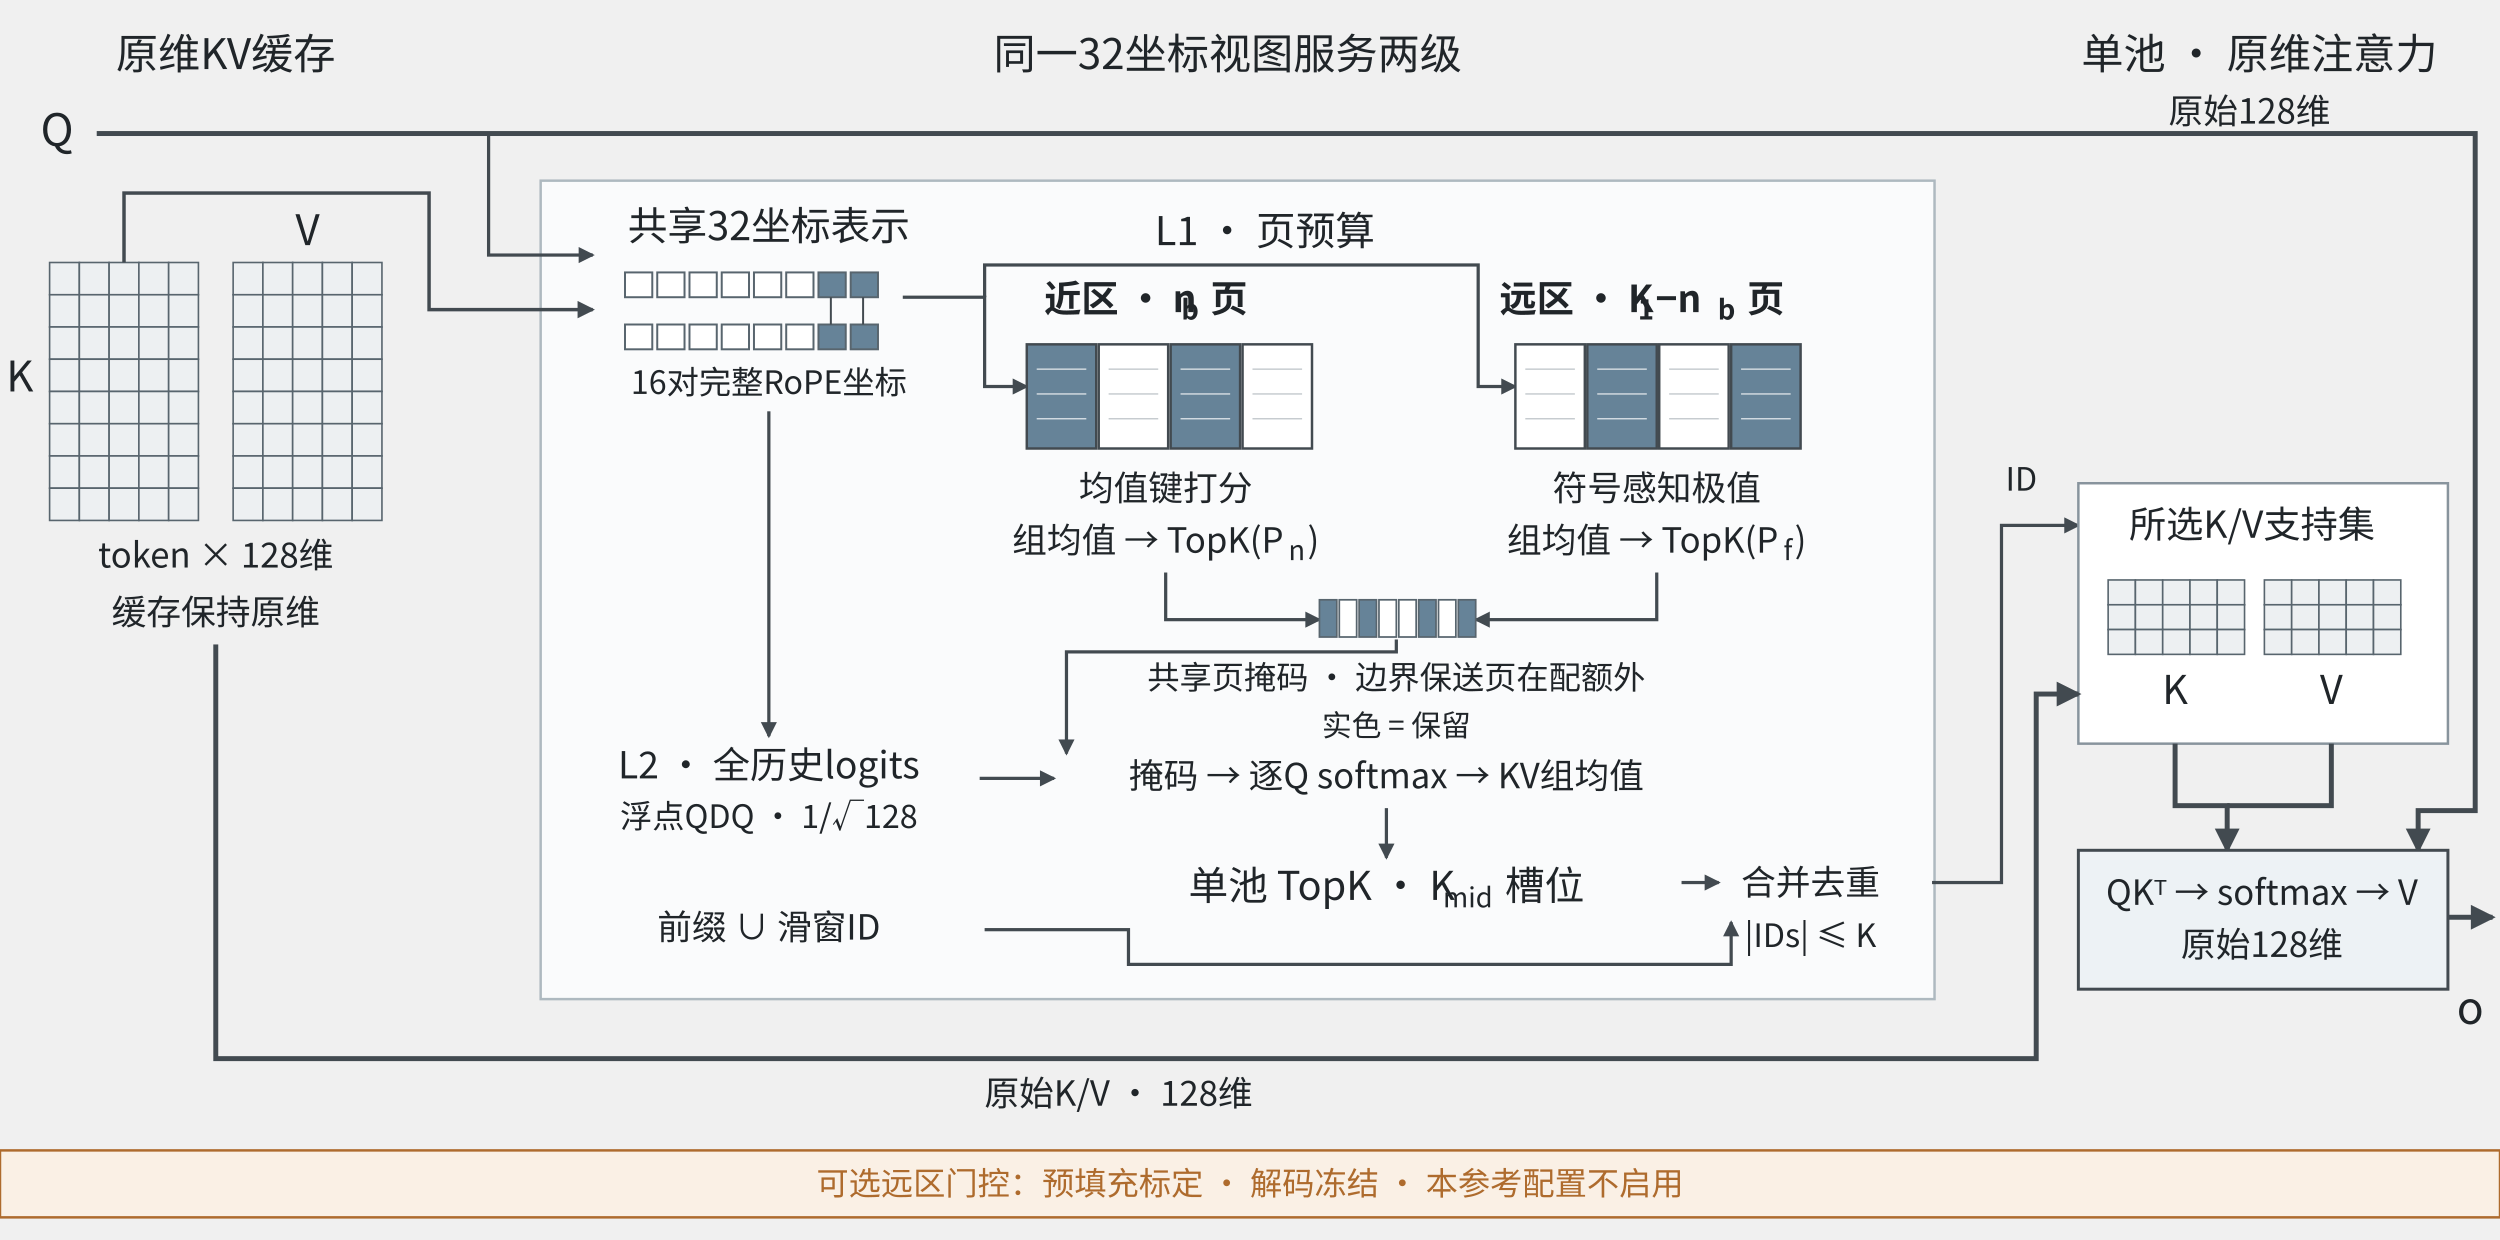
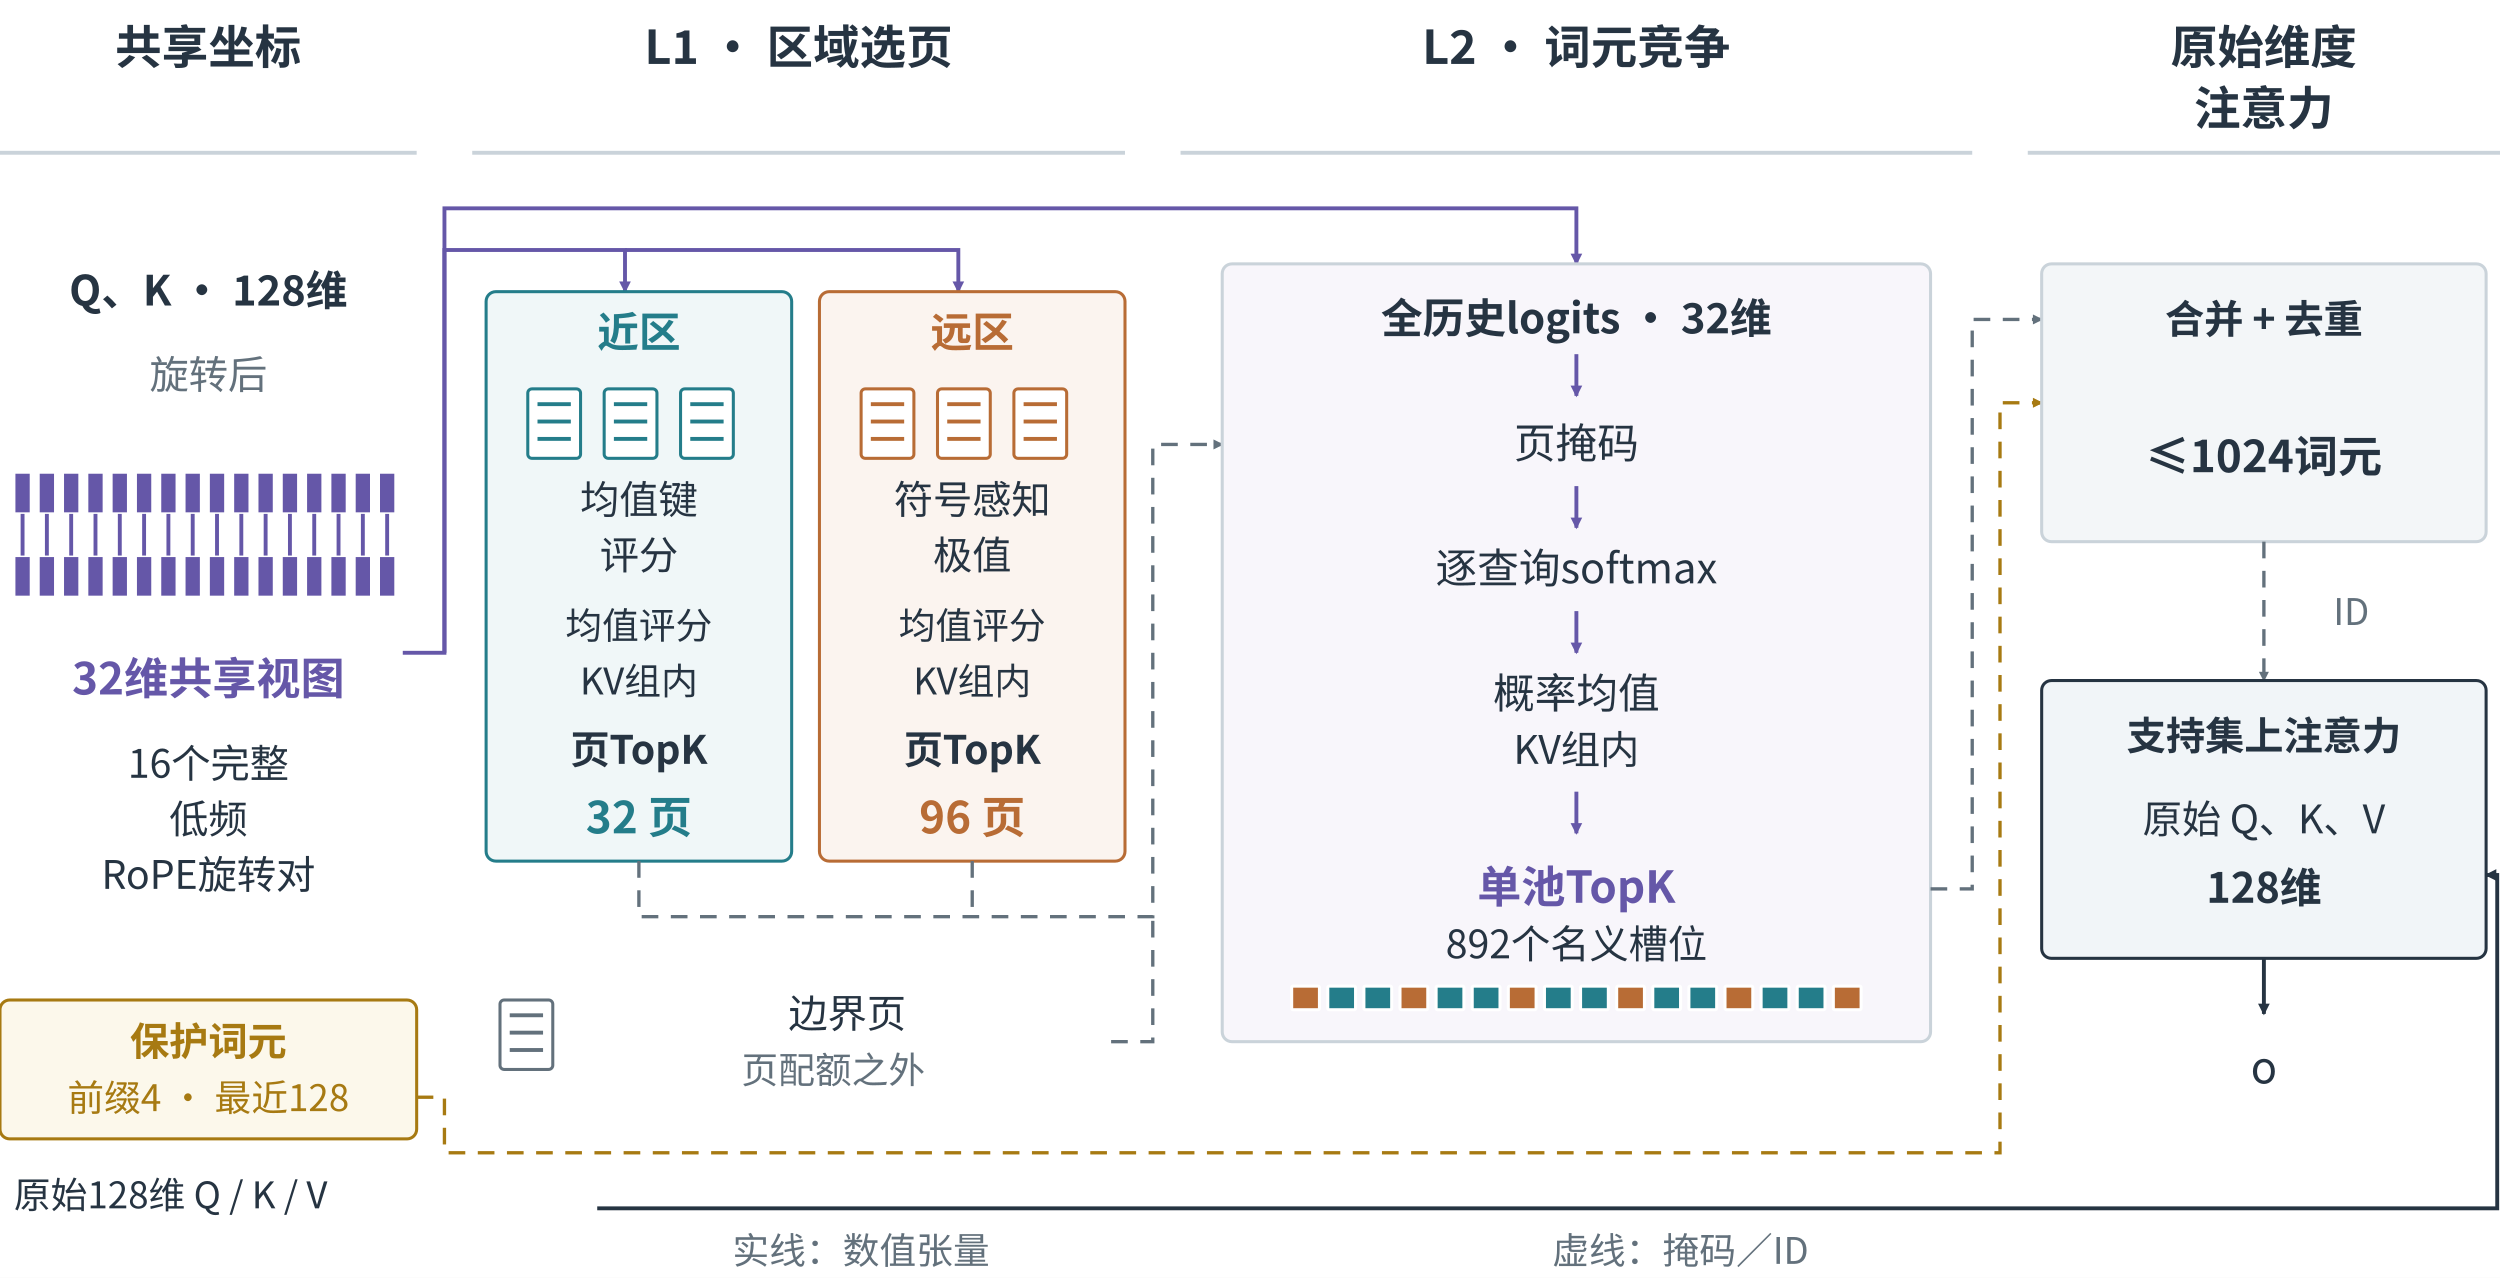
- <svg xmlns="http://www.w3.org/2000/svg" width="7in" height="3.47in" viewBox="0 0 1008 490">
+ <svg xmlns="http://www.w3.org/2000/svg" width="180mm" height="92mm" viewBox="0 0 180 92">
+   <rect width="180" height="92" fill="white" />
  <defs>
-     <marker id="a" viewBox="0 0 8 8" refX="7" refY="4" markerWidth="5" markerHeight="5" orient="auto">
-       <path d="M0,0 L8,4 L0,8z" fill="#424a50" />
+     <marker id="white" viewBox="0 0 8 8" refX="7" refY="4" markerWidth="3" markerHeight="3" orient="auto">
+       <path d="M0,0L8,4L0,8Z" fill="#FFFFFF" />
+     </marker>
+     <marker id="ink" viewBox="0 0 8 8" refX="7" refY="4" markerWidth="3" markerHeight="3" orient="auto">
+       <path d="M0,0L8,4L0,8Z" fill="#263442" />
+     </marker>
+     <marker id="muted" viewBox="0 0 8 8" refX="7" refY="4" markerWidth="3" markerHeight="3" orient="auto">
+       <path d="M0,0L8,4L0,8Z" fill="#63717C" />
+     </marker>
+     <marker id="border" viewBox="0 0 8 8" refX="7" refY="4" markerWidth="3" markerHeight="3" orient="auto">
+       <path d="M0,0L8,4L0,8Z" fill="#CAD3DA" />
+     </marker>
+     <marker id="view" viewBox="0 0 8 8" refX="7" refY="4" markerWidth="3" markerHeight="3" orient="auto">
+       <path d="M0,0L8,4L0,8Z" fill="#6557A8" />
+     </marker>
+     <marker id="near" viewBox="0 0 8 8" refX="7" refY="4" markerWidth="3" markerHeight="3" orient="auto">
+       <path d="M0,0L8,4L0,8Z" fill="#247D8A" />
+     </marker>
+     <marker id="far" viewBox="0 0 8 8" refX="7" refY="4" markerWidth="3" markerHeight="3" orient="auto">
+       <path d="M0,0L8,4L0,8Z" fill="#B86C35" />
+     </marker>
+     <marker id="protect" viewBox="0 0 8 8" refX="7" refY="4" markerWidth="3" markerHeight="3" orient="auto">
+       <path d="M0,0L8,4L0,8Z" fill="#A77A12" />
    </marker>
  </defs>
  <g font-family="Noto Sans CJK SC">
-     <text x="91" y="23" font-size="17" text-anchor="middle" fill="#202529" font-weight="normal">原维KV缓存</text>
-     <text x="495" y="23" font-size="17" text-anchor="middle" fill="#202529" font-weight="normal">同一32坐标视图服务两级</text>
-     <text x="911" y="23" font-size="17" text-anchor="middle" fill="#202529" font-weight="normal">单池 · 原维注意力</text>
-     <rect x="218" y="68" width="562" height="330" fill="#fafbfc" stroke="#aeb9c0" stroke-width="1" />
-     <text x="23" y="54" font-size="18" text-anchor="middle" fill="#202529" font-weight="normal">Q</text>
-     <polyline points="39,49 998,49 998,322 975,322 975,338" fill="none" stroke="#424a50" stroke-width="2" marker-end="url(#a)" />
-     <text x="907" y="45" font-size="14" text-anchor="middle" fill="#202529" font-weight="normal">原始128维</text>
-     <text x="8" y="153" font-size="17" text-anchor="middle" fill="#202529" font-weight="normal">K</text>
-     <text x="124" y="94" font-size="17" text-anchor="middle" fill="#202529" font-weight="normal">V</text>
-     <rect x="20" y="101" width="12" height="13" fill="#edf0f2" stroke="#58656e" stroke-width="0.65" />
-     <rect x="32" y="101" width="12" height="13" fill="#edf0f2" stroke="#58656e" stroke-width="0.65" />
-     <rect x="44" y="101" width="12" height="13" fill="#edf0f2" stroke="#58656e" stroke-width="0.65" />
-     <rect x="56" y="101" width="12" height="13" fill="#edf0f2" stroke="#58656e" stroke-width="0.65" />
-     <rect x="68" y="101" width="12" height="13" fill="#edf0f2" stroke="#58656e" stroke-width="0.65" />
-     <rect x="20" y="114" width="12" height="13" fill="#edf0f2" stroke="#58656e" stroke-width="0.65" />
-     <rect x="32" y="114" width="12" height="13" fill="#edf0f2" stroke="#58656e" stroke-width="0.65" />
-     <rect x="44" y="114" width="12" height="13" fill="#edf0f2" stroke="#58656e" stroke-width="0.65" />
-     <rect x="56" y="114" width="12" height="13" fill="#edf0f2" stroke="#58656e" stroke-width="0.65" />
-     <rect x="68" y="114" width="12" height="13" fill="#edf0f2" stroke="#58656e" stroke-width="0.65" />
-     <rect x="20" y="127" width="12" height="13" fill="#edf0f2" stroke="#58656e" stroke-width="0.65" />
-     <rect x="32" y="127" width="12" height="13" fill="#edf0f2" stroke="#58656e" stroke-width="0.65" />
-     <rect x="44" y="127" width="12" height="13" fill="#edf0f2" stroke="#58656e" stroke-width="0.65" />
-     <rect x="56" y="127" width="12" height="13" fill="#edf0f2" stroke="#58656e" stroke-width="0.65" />
-     <rect x="68" y="127" width="12" height="13" fill="#edf0f2" stroke="#58656e" stroke-width="0.65" />
-     <rect x="20" y="140" width="12" height="13" fill="#edf0f2" stroke="#58656e" stroke-width="0.65" />
-     <rect x="32" y="140" width="12" height="13" fill="#edf0f2" stroke="#58656e" stroke-width="0.65" />
-     <rect x="44" y="140" width="12" height="13" fill="#edf0f2" stroke="#58656e" stroke-width="0.65" />
-     <rect x="56" y="140" width="12" height="13" fill="#edf0f2" stroke="#58656e" stroke-width="0.65" />
-     <rect x="68" y="140" width="12" height="13" fill="#edf0f2" stroke="#58656e" stroke-width="0.65" />
-     <rect x="20" y="153" width="12" height="13" fill="#edf0f2" stroke="#58656e" stroke-width="0.65" />
-     <rect x="32" y="153" width="12" height="13" fill="#edf0f2" stroke="#58656e" stroke-width="0.65" />
-     <rect x="44" y="153" width="12" height="13" fill="#edf0f2" stroke="#58656e" stroke-width="0.65" />
-     <rect x="56" y="153" width="12" height="13" fill="#edf0f2" stroke="#58656e" stroke-width="0.65" />
-     <rect x="68" y="153" width="12" height="13" fill="#edf0f2" stroke="#58656e" stroke-width="0.65" />
-     <rect x="20" y="166" width="12" height="13" fill="#edf0f2" stroke="#58656e" stroke-width="0.65" />
-     <rect x="32" y="166" width="12" height="13" fill="#edf0f2" stroke="#58656e" stroke-width="0.65" />
-     <rect x="44" y="166" width="12" height="13" fill="#edf0f2" stroke="#58656e" stroke-width="0.65" />
-     <rect x="56" y="166" width="12" height="13" fill="#edf0f2" stroke="#58656e" stroke-width="0.65" />
-     <rect x="68" y="166" width="12" height="13" fill="#edf0f2" stroke="#58656e" stroke-width="0.65" />
-     <rect x="20" y="179" width="12" height="13" fill="#edf0f2" stroke="#58656e" stroke-width="0.65" />
-     <rect x="32" y="179" width="12" height="13" fill="#edf0f2" stroke="#58656e" stroke-width="0.65" />
-     <rect x="44" y="179" width="12" height="13" fill="#edf0f2" stroke="#58656e" stroke-width="0.65" />
-     <rect x="56" y="179" width="12" height="13" fill="#edf0f2" stroke="#58656e" stroke-width="0.65" />
-     <rect x="68" y="179" width="12" height="13" fill="#edf0f2" stroke="#58656e" stroke-width="0.65" />
-     <rect x="20" y="192" width="12" height="13" fill="#edf0f2" stroke="#58656e" stroke-width="0.65" />
-     <rect x="32" y="192" width="12" height="13" fill="#edf0f2" stroke="#58656e" stroke-width="0.65" />
-     <rect x="44" y="192" width="12" height="13" fill="#edf0f2" stroke="#58656e" stroke-width="0.65" />
-     <rect x="56" y="192" width="12" height="13" fill="#edf0f2" stroke="#58656e" stroke-width="0.65" />
-     <rect x="68" y="192" width="12" height="13" fill="#edf0f2" stroke="#58656e" stroke-width="0.65" />
-     <rect x="94" y="101" width="12" height="13" fill="#edf0f2" stroke="#58656e" stroke-width="0.65" />
-     <rect x="106" y="101" width="12" height="13" fill="#edf0f2" stroke="#58656e" stroke-width="0.65" />
-     <rect x="118" y="101" width="12" height="13" fill="#edf0f2" stroke="#58656e" stroke-width="0.65" />
-     <rect x="130" y="101" width="12" height="13" fill="#edf0f2" stroke="#58656e" stroke-width="0.65" />
-     <rect x="142" y="101" width="12" height="13" fill="#edf0f2" stroke="#58656e" stroke-width="0.65" />
-     <rect x="94" y="114" width="12" height="13" fill="#edf0f2" stroke="#58656e" stroke-width="0.65" />
-     <rect x="106" y="114" width="12" height="13" fill="#edf0f2" stroke="#58656e" stroke-width="0.65" />
-     <rect x="118" y="114" width="12" height="13" fill="#edf0f2" stroke="#58656e" stroke-width="0.65" />
-     <rect x="130" y="114" width="12" height="13" fill="#edf0f2" stroke="#58656e" stroke-width="0.65" />
-     <rect x="142" y="114" width="12" height="13" fill="#edf0f2" stroke="#58656e" stroke-width="0.65" />
-     <rect x="94" y="127" width="12" height="13" fill="#edf0f2" stroke="#58656e" stroke-width="0.65" />
-     <rect x="106" y="127" width="12" height="13" fill="#edf0f2" stroke="#58656e" stroke-width="0.65" />
-     <rect x="118" y="127" width="12" height="13" fill="#edf0f2" stroke="#58656e" stroke-width="0.65" />
-     <rect x="130" y="127" width="12" height="13" fill="#edf0f2" stroke="#58656e" stroke-width="0.65" />
-     <rect x="142" y="127" width="12" height="13" fill="#edf0f2" stroke="#58656e" stroke-width="0.65" />
-     <rect x="94" y="140" width="12" height="13" fill="#edf0f2" stroke="#58656e" stroke-width="0.65" />
-     <rect x="106" y="140" width="12" height="13" fill="#edf0f2" stroke="#58656e" stroke-width="0.65" />
-     <rect x="118" y="140" width="12" height="13" fill="#edf0f2" stroke="#58656e" stroke-width="0.65" />
-     <rect x="130" y="140" width="12" height="13" fill="#edf0f2" stroke="#58656e" stroke-width="0.65" />
-     <rect x="142" y="140" width="12" height="13" fill="#edf0f2" stroke="#58656e" stroke-width="0.65" />
-     <rect x="94" y="153" width="12" height="13" fill="#edf0f2" stroke="#58656e" stroke-width="0.65" />
-     <rect x="106" y="153" width="12" height="13" fill="#edf0f2" stroke="#58656e" stroke-width="0.65" />
-     <rect x="118" y="153" width="12" height="13" fill="#edf0f2" stroke="#58656e" stroke-width="0.65" />
-     <rect x="130" y="153" width="12" height="13" fill="#edf0f2" stroke="#58656e" stroke-width="0.65" />
-     <rect x="142" y="153" width="12" height="13" fill="#edf0f2" stroke="#58656e" stroke-width="0.65" />
-     <rect x="94" y="166" width="12" height="13" fill="#edf0f2" stroke="#58656e" stroke-width="0.65" />
-     <rect x="106" y="166" width="12" height="13" fill="#edf0f2" stroke="#58656e" stroke-width="0.65" />
-     <rect x="118" y="166" width="12" height="13" fill="#edf0f2" stroke="#58656e" stroke-width="0.65" />
-     <rect x="130" y="166" width="12" height="13" fill="#edf0f2" stroke="#58656e" stroke-width="0.65" />
-     <rect x="142" y="166" width="12" height="13" fill="#edf0f2" stroke="#58656e" stroke-width="0.65" />
-     <rect x="94" y="179" width="12" height="13" fill="#edf0f2" stroke="#58656e" stroke-width="0.65" />
-     <rect x="106" y="179" width="12" height="13" fill="#edf0f2" stroke="#58656e" stroke-width="0.65" />
-     <rect x="118" y="179" width="12" height="13" fill="#edf0f2" stroke="#58656e" stroke-width="0.65" />
-     <rect x="130" y="179" width="12" height="13" fill="#edf0f2" stroke="#58656e" stroke-width="0.65" />
-     <rect x="142" y="179" width="12" height="13" fill="#edf0f2" stroke="#58656e" stroke-width="0.65" />
-     <rect x="94" y="192" width="12" height="13" fill="#edf0f2" stroke="#58656e" stroke-width="0.65" />
-     <rect x="106" y="192" width="12" height="13" fill="#edf0f2" stroke="#58656e" stroke-width="0.65" />
-     <rect x="118" y="192" width="12" height="13" fill="#edf0f2" stroke="#58656e" stroke-width="0.65" />
-     <rect x="130" y="192" width="12" height="13" fill="#edf0f2" stroke="#58656e" stroke-width="0.65" />
-     <rect x="142" y="192" width="12" height="13" fill="#edf0f2" stroke="#58656e" stroke-width="0.65" />
-     <text x="87" y="224" font-size="14" text-anchor="middle" fill="#202529" font-weight="normal">token × 128维</text>
-     <text x="87" y="247" font-size="14" text-anchor="middle" fill="#202529" font-weight="normal">缓存保持原维</text>
-     <polyline points="50,101 50,73 173,73 173,120 239,120" fill="none" stroke="#424a50" stroke-width="1.4" marker-end="url(#a)" />
-     <polyline points="197,49 197,98 239,98" fill="none" stroke="#424a50" stroke-width="1.3" marker-end="url(#a)" />
-     <text x="310" y="92" font-size="16" text-anchor="middle" fill="#202529" font-weight="normal">共享32坐标表示</text>
-     <rect x="252" y="105" width="11" height="10" fill="white" stroke="#58656e" stroke-width="0.8" />
-     <rect x="265" y="105" width="11" height="10" fill="white" stroke="#58656e" stroke-width="0.8" />
-     <rect x="278" y="105" width="11" height="10" fill="white" stroke="#58656e" stroke-width="0.8" />
-     <rect x="291" y="105" width="11" height="10" fill="white" stroke="#58656e" stroke-width="0.8" />
-     <rect x="304" y="105" width="11" height="10" fill="white" stroke="#58656e" stroke-width="0.8" />
-     <rect x="317" y="105" width="11" height="10" fill="white" stroke="#58656e" stroke-width="0.8" />
-     <rect x="330" y="105" width="11" height="10" fill="#668398" stroke="#58656e" stroke-width="0.8" />
-     <rect x="343" y="105" width="11" height="10" fill="#668398" stroke="#58656e" stroke-width="0.8" />
-     <rect x="252" y="126" width="11" height="10" fill="white" stroke="#58656e" stroke-width="0.8" />
-     <rect x="265" y="126" width="11" height="10" fill="white" stroke="#58656e" stroke-width="0.8" />
-     <rect x="278" y="126" width="11" height="10" fill="white" stroke="#58656e" stroke-width="0.8" />
-     <rect x="291" y="126" width="11" height="10" fill="white" stroke="#58656e" stroke-width="0.8" />
-     <rect x="304" y="126" width="11" height="10" fill="white" stroke="#58656e" stroke-width="0.8" />
-     <rect x="317" y="126" width="11" height="10" fill="white" stroke="#58656e" stroke-width="0.8" />
-     <rect x="330" y="126" width="11" height="10" fill="#668398" stroke="#58656e" stroke-width="0.8" />
-     <rect x="343" y="126" width="11" height="10" fill="#668398" stroke="#58656e" stroke-width="0.8" />
-     <polyline points="335,115 335,126" fill="none" stroke="#424a50" stroke-width="0.8" />
-     <polyline points="348,115 348,126" fill="none" stroke="#424a50" stroke-width="0.8" />
-     <text x="310" y="154" font-size="13" text-anchor="middle" fill="#202529" font-weight="normal">16对完整RoPE坐标</text>
-     <text x="510" y="94" font-size="16" text-anchor="middle" fill="#202529" font-weight="normal">L1 · 页预算</text>
-     <text x="421.0" y="121" font-size="15" text-anchor="start" fill="#202529" font-weight="bold">近区 · n</text>
-     <text x="476.3" y="124" font-size="11" text-anchor="start" fill="#202529" font-weight="bold">b</text>
-     <text x="488.0" y="121" font-size="15" text-anchor="start" fill="#202529" font-weight="bold">页</text>
-     <text x="604.6" y="121" font-size="15" text-anchor="start" fill="#202529" font-weight="bold">远区 · K</text>
-     <text x="660.4" y="124" font-size="11" text-anchor="start" fill="#202529" font-weight="bold">1</text>
-     <text x="667.5" y="121" font-size="15" text-anchor="start" fill="#202529" font-weight="bold">−n</text>
-     <text x="692.6" y="124" font-size="11" text-anchor="start" fill="#202529" font-weight="bold">b</text>
-     <text x="704.4" y="121" font-size="15" text-anchor="start" fill="#202529" font-weight="bold">页</text>
-     <polyline points="364,115 397,115 397,151 414,151" fill="none" stroke="#424a50" stroke-width="1.3" marker-end="url(#a)" />
-     <polyline points="397,115 397,102 596,102 596,151 611,151" fill="none" stroke="#424a50" stroke-width="1.3" marker-end="url(#a)" />
-     <rect x="414" y="134" width="28" height="42" fill="#668398" stroke="#424a50" stroke-width="1" />
-     <polyline points="418,144 438,144" fill="none" stroke="#d9e0e5" stroke-width="0.55" />
-     <polyline points="418,154 438,154" fill="none" stroke="#d9e0e5" stroke-width="0.55" />
-     <polyline points="418,164 438,164" fill="none" stroke="#d9e0e5" stroke-width="0.55" />
-     <rect x="443" y="134" width="28" height="42" fill="white" stroke="#424a50" stroke-width="1" />
-     <polyline points="447,144 467,144" fill="none" stroke="#c2c8cc" stroke-width="0.55" />
-     <polyline points="447,154 467,154" fill="none" stroke="#c2c8cc" stroke-width="0.55" />
-     <polyline points="447,164 467,164" fill="none" stroke="#c2c8cc" stroke-width="0.55" />
-     <rect x="472" y="134" width="28" height="42" fill="#668398" stroke="#424a50" stroke-width="1" />
-     <polyline points="476,144 496,144" fill="none" stroke="#d9e0e5" stroke-width="0.55" />
-     <polyline points="476,154 496,154" fill="none" stroke="#d9e0e5" stroke-width="0.55" />
-     <polyline points="476,164 496,164" fill="none" stroke="#d9e0e5" stroke-width="0.55" />
-     <rect x="501" y="134" width="28" height="42" fill="white" stroke="#424a50" stroke-width="1" />
-     <polyline points="505,144 525,144" fill="none" stroke="#c2c8cc" stroke-width="0.55" />
-     <polyline points="505,154 525,154" fill="none" stroke="#c2c8cc" stroke-width="0.55" />
-     <polyline points="505,164 525,164" fill="none" stroke="#c2c8cc" stroke-width="0.55" />
-     <rect x="611" y="134" width="28" height="42" fill="white" stroke="#424a50" stroke-width="1" />
-     <polyline points="615,144 635,144" fill="none" stroke="#c2c8cc" stroke-width="0.55" />
-     <polyline points="615,154 635,154" fill="none" stroke="#c2c8cc" stroke-width="0.55" />
-     <polyline points="615,164 635,164" fill="none" stroke="#c2c8cc" stroke-width="0.55" />
-     <rect x="640" y="134" width="28" height="42" fill="#668398" stroke="#424a50" stroke-width="1" />
-     <polyline points="644,144 664,144" fill="none" stroke="#d9e0e5" stroke-width="0.55" />
-     <polyline points="644,154 664,154" fill="none" stroke="#d9e0e5" stroke-width="0.55" />
-     <polyline points="644,164 664,164" fill="none" stroke="#d9e0e5" stroke-width="0.55" />
-     <rect x="669" y="134" width="28" height="42" fill="white" stroke="#424a50" stroke-width="1" />
-     <polyline points="673,144 693,144" fill="none" stroke="#c2c8cc" stroke-width="0.55" />
-     <polyline points="673,154 693,154" fill="none" stroke="#c2c8cc" stroke-width="0.55" />
-     <polyline points="673,164 693,164" fill="none" stroke="#c2c8cc" stroke-width="0.55" />
-     <rect x="698" y="134" width="28" height="42" fill="#668398" stroke="#424a50" stroke-width="1" />
-     <polyline points="702,144 722,144" fill="none" stroke="#d9e0e5" stroke-width="0.55" />
-     <polyline points="702,154 722,154" fill="none" stroke="#d9e0e5" stroke-width="0.55" />
-     <polyline points="702,164 722,164" fill="none" stroke="#d9e0e5" stroke-width="0.55" />
-     <text x="470" y="197" font-size="14" text-anchor="middle" fill="#202529" font-weight="normal">均值键打分</text>
-     <text x="668" y="197" font-size="14" text-anchor="middle" fill="#202529" font-weight="normal">符号感知极值</text>
-     <text x="408.1" y="218" font-size="14" text-anchor="start" fill="#202529" font-weight="normal">组均值 → TopK(P</text>
-     <text x="519.5" y="221" font-size="11" text-anchor="start" fill="#202529" font-weight="normal">n</text>
-     <text x="527.2" y="218" font-size="14" text-anchor="start" fill="#202529" font-weight="normal">)</text>
-     <text x="607.6" y="218" font-size="14" text-anchor="start" fill="#202529" font-weight="normal">组均值 → TopK(P</text>
-     <text x="719.1" y="221" font-size="11" text-anchor="start" fill="#202529" font-weight="normal">f</text>
-     <text x="723.6" y="218" font-size="14" text-anchor="start" fill="#202529" font-weight="normal">)</text>
-     <polyline points="470,226 470,245 532,245" fill="none" stroke="#424a50" stroke-width="1.3" marker-end="url(#a)" />
-     <polyline points="668,226 668,245 595,245" fill="none" stroke="#424a50" stroke-width="1.3" marker-end="url(#a)" />
-     <rect x="532" y="237" width="7" height="15" fill="#668398" stroke="#58656e" stroke-width="0.7" />
-     <rect x="540" y="237" width="7" height="15" fill="white" stroke="#58656e" stroke-width="0.7" />
-     <rect x="548" y="237" width="7" height="15" fill="#668398" stroke="#58656e" stroke-width="0.7" />
-     <rect x="556" y="237" width="7" height="15" fill="white" stroke="#58656e" stroke-width="0.7" />
-     <rect x="564" y="237" width="7" height="15" fill="white" stroke="#58656e" stroke-width="0.7" />
-     <rect x="572" y="237" width="7" height="15" fill="#668398" stroke="#58656e" stroke-width="0.7" />
-     <rect x="580" y="237" width="7" height="15" fill="white" stroke="#58656e" stroke-width="0.7" />
-     <rect x="588" y="237" width="7" height="15" fill="#668398" stroke="#58656e" stroke-width="0.7" />
-     <text x="563" y="273" font-size="13" text-anchor="middle" fill="#202529" font-weight="normal">共享页掩码 · 边界保送页在配额外</text>
-     <text x="563" y="292" font-size="12" text-anchor="middle" fill="#202529" font-weight="normal">实色 = 保留</text>
-     <polyline points="310,161 310,292" fill="none" stroke="#424a50" stroke-width="1.3" marker-end="url(#a)" />
-     <text x="310" y="309" font-size="15" text-anchor="middle" fill="#202529" font-weight="normal">L2 · 全历史logits</text>
-     <text x="310" y="329" font-size="13" text-anchor="middle" fill="#202529" font-weight="normal">浮点QDQ · 1/√128</text>
-     <polyline points="395,309 425,309" fill="none" stroke="#424a50" stroke-width="1.3" marker-end="url(#a)" />
-     <text x="559" y="313" font-size="14" text-anchor="middle" fill="#202529" font-weight="normal">掩码 → 逐Q softmax → KV组均值</text>
-     <polyline points="563,253 563,258 430,258 430,299" fill="none" stroke="#424a50" stroke-width="1.3" marker-end="url(#a)" />
-     <polyline points="559,321 559,341" fill="none" stroke="#424a50" stroke-width="1.3" marker-end="url(#a)" />
-     <text x="479.2" y="358" font-size="16" text-anchor="start" fill="#202529" font-weight="normal">单池 TopK · K</text>
-     <text x="581.8" y="361" font-size="11" text-anchor="start" fill="#202529" font-weight="normal">mid</text>
-     <text x="606.8" y="358" font-size="16" text-anchor="start" fill="#202529" font-weight="normal">槽位</text>
-     <text x="310" y="374" font-size="14" text-anchor="middle" fill="#202529" font-weight="normal">前缀 ∪ 滑窗ID</text>
-     <polyline points="397,370 455,370 455,384 698,384 698,367" fill="none" stroke="#424a50" stroke-width="1.3" marker-end="url(#a)" />
-     <polyline points="678,351 693,351" fill="none" stroke="#424a50" stroke-width="1.3" marker-end="url(#a)" />
-     <text x="730" y="356" font-size="14" text-anchor="middle" fill="#202529" font-weight="normal">合并去重</text>
-     <text x="730" y="377" font-size="13" text-anchor="middle" fill="#202529" font-weight="normal">|IDs| ≤ K</text>
-     <polyline points="779,351 807,351 807,207 838,207" fill="none" stroke="#424a50" stroke-width="1.3" marker-end="url(#a)" />
-     <text x="815" y="193" font-size="13" text-anchor="middle" fill="#202529" font-weight="normal">ID</text>
-     <rect x="838" y="190" width="149" height="105" fill="white" stroke="#88949d" stroke-width="1" />
-     <text x="908" y="212" font-size="15" text-anchor="middle" fill="#202529" font-weight="normal">所选K/V支持集</text>
-     <rect x="850" y="229" width="11" height="10" fill="#edf0f2" stroke="#58656e" stroke-width="0.65" />
-     <rect x="861" y="229" width="11" height="10" fill="#edf0f2" stroke="#58656e" stroke-width="0.65" />
-     <rect x="872" y="229" width="11" height="10" fill="#edf0f2" stroke="#58656e" stroke-width="0.65" />
-     <rect x="883" y="229" width="11" height="10" fill="#edf0f2" stroke="#58656e" stroke-width="0.65" />
-     <rect x="894" y="229" width="11" height="10" fill="#edf0f2" stroke="#58656e" stroke-width="0.65" />
-     <rect x="850" y="239" width="11" height="10" fill="#edf0f2" stroke="#58656e" stroke-width="0.65" />
-     <rect x="861" y="239" width="11" height="10" fill="#edf0f2" stroke="#58656e" stroke-width="0.65" />
-     <rect x="872" y="239" width="11" height="10" fill="#edf0f2" stroke="#58656e" stroke-width="0.65" />
-     <rect x="883" y="239" width="11" height="10" fill="#edf0f2" stroke="#58656e" stroke-width="0.65" />
-     <rect x="894" y="239" width="11" height="10" fill="#edf0f2" stroke="#58656e" stroke-width="0.65" />
-     <rect x="850" y="249" width="11" height="10" fill="#edf0f2" stroke="#58656e" stroke-width="0.65" />
-     <rect x="861" y="249" width="11" height="10" fill="#edf0f2" stroke="#58656e" stroke-width="0.65" />
-     <rect x="872" y="249" width="11" height="10" fill="#edf0f2" stroke="#58656e" stroke-width="0.65" />
-     <rect x="883" y="249" width="11" height="10" fill="#edf0f2" stroke="#58656e" stroke-width="0.65" />
-     <rect x="894" y="249" width="11" height="10" fill="#edf0f2" stroke="#58656e" stroke-width="0.65" />
-     <rect x="913" y="229" width="11" height="10" fill="#edf0f2" stroke="#58656e" stroke-width="0.65" />
-     <rect x="924" y="229" width="11" height="10" fill="#edf0f2" stroke="#58656e" stroke-width="0.65" />
-     <rect x="935" y="229" width="11" height="10" fill="#edf0f2" stroke="#58656e" stroke-width="0.65" />
-     <rect x="946" y="229" width="11" height="10" fill="#edf0f2" stroke="#58656e" stroke-width="0.65" />
-     <rect x="957" y="229" width="11" height="10" fill="#edf0f2" stroke="#58656e" stroke-width="0.65" />
-     <rect x="913" y="239" width="11" height="10" fill="#edf0f2" stroke="#58656e" stroke-width="0.65" />
-     <rect x="924" y="239" width="11" height="10" fill="#edf0f2" stroke="#58656e" stroke-width="0.65" />
-     <rect x="935" y="239" width="11" height="10" fill="#edf0f2" stroke="#58656e" stroke-width="0.65" />
-     <rect x="946" y="239" width="11" height="10" fill="#edf0f2" stroke="#58656e" stroke-width="0.65" />
-     <rect x="957" y="239" width="11" height="10" fill="#edf0f2" stroke="#58656e" stroke-width="0.65" />
-     <rect x="913" y="249" width="11" height="10" fill="#edf0f2" stroke="#58656e" stroke-width="0.65" />
-     <rect x="924" y="249" width="11" height="10" fill="#edf0f2" stroke="#58656e" stroke-width="0.65" />
-     <rect x="935" y="249" width="11" height="10" fill="#edf0f2" stroke="#58656e" stroke-width="0.65" />
-     <rect x="946" y="249" width="11" height="10" fill="#edf0f2" stroke="#58656e" stroke-width="0.65" />
-     <rect x="957" y="249" width="11" height="10" fill="#edf0f2" stroke="#58656e" stroke-width="0.65" />
-     <text x="877" y="279" font-size="16" text-anchor="middle" fill="#202529" font-weight="normal">K</text>
-     <text x="940" y="279" font-size="16" text-anchor="middle" fill="#202529" font-weight="normal">V</text>
-     <polyline points="87,255 87,422 821,422 821,275 838,275" fill="none" stroke="#424a50" stroke-width="2" marker-end="url(#a)" />
-     <text x="451" y="441" font-size="14" text-anchor="middle" fill="#202529" font-weight="normal">原始K/V · 128维</text>
-     <polyline points="877,295 877,320 898,320 898,338" fill="none" stroke="#424a50" stroke-width="2" marker-end="url(#a)" />
-     <polyline points="940,295 940,320 898,320" fill="none" stroke="#424a50" stroke-width="2" />
-     <rect x="838" y="338" width="149" height="56" fill="#edf2f5" stroke="#424a50" stroke-width="1.2" />
-     <text x="912" y="360" font-size="14" text-anchor="middle" fill="#202529" font-weight="normal">QKᵀ → softmax → V</text>
-     <text x="912" y="381" font-size="14" text-anchor="middle" fill="#202529" font-weight="normal">原始128维</text>
-     <polyline points="987,365 1005,365" fill="none" stroke="#424a50" stroke-width="2" marker-end="url(#a)" />
-     <text x="996" y="408" font-size="18" text-anchor="middle" fill="#202529" font-weight="normal">o</text>
-     <rect x="0" y="459" width="1008" height="27" fill="#faf0e5" stroke="#ae6b2d" stroke-width="1" />
-     <text x="504" y="477" font-size="13" text-anchor="middle" fill="#ae6b2d" font-weight="normal">可选远区门控：预填充标定 · 解码冻结 · 本参考配置不启用</text>
+     <text x="15.0" y="4.6" font-size="3.351" text-anchor="middle" fill="#263442" font-weight="700">共享坐标</text>
+     <polyline points="0,11 30,11" fill="none" stroke="#CAD3DA" stroke-width="0.28" />
+     <text x="57.5" y="4.6" font-size="3.351" text-anchor="middle" fill="#263442" font-weight="700">L1 · 区域选页</text>
+     <polyline points="34,11 81,11" fill="none" stroke="#CAD3DA" stroke-width="0.28" />
+     <text x="113.5" y="4.6" font-size="3.351" text-anchor="middle" fill="#263442" font-weight="700">L2 · 词元竞争</text>
+     <polyline points="85,11 142,11" fill="none" stroke="#CAD3DA" stroke-width="0.28" />
+     <text x="163.0" y="4.6" font-size="3.351" text-anchor="middle" fill="#263442" font-weight="700">原始维度</text>
+     <text x="163.0" y="9" font-size="3.351" text-anchor="middle" fill="#263442" font-weight="700">注意力</text>
+     <polyline points="146,11 180,11" fill="none" stroke="#CAD3DA" stroke-width="0.28" />
+     <text x="15" y="22" font-size="2.999" text-anchor="middle" fill="#263442" font-weight="700">Q、K · 128维</text>
+     <text x="15" y="28" font-size="2.822" text-anchor="middle" fill="#63717C" font-weight="400">旋转后</text>
+     <rect x="1.0" y="34" width="1.25" height="3" rx="0.1" fill="#6557A8" stroke="#FFFFFF" stroke-width=".22" />
+     <rect x="2.75" y="34" width="1.25" height="3" rx="0.1" fill="#6557A8" stroke="#FFFFFF" stroke-width=".22" />
+     <rect x="4.5" y="34" width="1.25" height="3" rx="0.1" fill="#6557A8" stroke="#FFFFFF" stroke-width=".22" />
+     <rect x="6.25" y="34" width="1.25" height="3" rx="0.1" fill="#6557A8" stroke="#FFFFFF" stroke-width=".22" />
+     <rect x="8.0" y="34" width="1.25" height="3" rx="0.1" fill="#6557A8" stroke="#FFFFFF" stroke-width=".22" />
+     <rect x="9.75" y="34" width="1.25" height="3" rx="0.1" fill="#6557A8" stroke="#FFFFFF" stroke-width=".22" />
+     <rect x="11.5" y="34" width="1.25" height="3" rx="0.1" fill="#6557A8" stroke="#FFFFFF" stroke-width=".22" />
+     <rect x="13.25" y="34" width="1.25" height="3" rx="0.1" fill="#6557A8" stroke="#FFFFFF" stroke-width=".22" />
+     <rect x="15.0" y="34" width="1.25" height="3" rx="0.1" fill="#6557A8" stroke="#FFFFFF" stroke-width=".22" />
+     <rect x="16.75" y="34" width="1.25" height="3" rx="0.1" fill="#6557A8" stroke="#FFFFFF" stroke-width=".22" />
+     <rect x="18.5" y="34" width="1.25" height="3" rx="0.1" fill="#6557A8" stroke="#FFFFFF" stroke-width=".22" />
+     <rect x="20.25" y="34" width="1.25" height="3" rx="0.1" fill="#6557A8" stroke="#FFFFFF" stroke-width=".22" />
+     <rect x="22.0" y="34" width="1.25" height="3" rx="0.1" fill="#6557A8" stroke="#FFFFFF" stroke-width=".22" />
+     <rect x="23.75" y="34" width="1.25" height="3" rx="0.1" fill="#6557A8" stroke="#FFFFFF" stroke-width=".22" />
+     <rect x="25.5" y="34" width="1.25" height="3" rx="0.1" fill="#6557A8" stroke="#FFFFFF" stroke-width=".22" />
+     <rect x="27.25" y="34" width="1.25" height="3" rx="0.1" fill="#6557A8" stroke="#FFFFFF" stroke-width=".22" />
+     <rect x="1.0" y="40" width="1.25" height="3" rx="0.1" fill="#6557A8" stroke="#FFFFFF" stroke-width=".22" />
+     <rect x="2.75" y="40" width="1.25" height="3" rx="0.1" fill="#6557A8" stroke="#FFFFFF" stroke-width=".22" />
+     <rect x="4.5" y="40" width="1.25" height="3" rx="0.1" fill="#6557A8" stroke="#FFFFFF" stroke-width=".22" />
+     <rect x="6.25" y="40" width="1.25" height="3" rx="0.1" fill="#6557A8" stroke="#FFFFFF" stroke-width=".22" />
+     <rect x="8.0" y="40" width="1.25" height="3" rx="0.1" fill="#6557A8" stroke="#FFFFFF" stroke-width=".22" />
+     <rect x="9.75" y="40" width="1.25" height="3" rx="0.1" fill="#6557A8" stroke="#FFFFFF" stroke-width=".22" />
+     <rect x="11.5" y="40" width="1.25" height="3" rx="0.1" fill="#6557A8" stroke="#FFFFFF" stroke-width=".22" />
+     <rect x="13.25" y="40" width="1.25" height="3" rx="0.1" fill="#6557A8" stroke="#FFFFFF" stroke-width=".22" />
+     <rect x="15.0" y="40" width="1.25" height="3" rx="0.1" fill="#6557A8" stroke="#FFFFFF" stroke-width=".22" />
+     <rect x="16.75" y="40" width="1.25" height="3" rx="0.1" fill="#6557A8" stroke="#FFFFFF" stroke-width=".22" />
+     <rect x="18.5" y="40" width="1.25" height="3" rx="0.1" fill="#6557A8" stroke="#FFFFFF" stroke-width=".22" />
+     <rect x="20.25" y="40" width="1.25" height="3" rx="0.1" fill="#6557A8" stroke="#FFFFFF" stroke-width=".22" />
+     <rect x="22.0" y="40" width="1.25" height="3" rx="0.1" fill="#6557A8" stroke="#FFFFFF" stroke-width=".22" />
+     <rect x="23.75" y="40" width="1.25" height="3" rx="0.1" fill="#6557A8" stroke="#FFFFFF" stroke-width=".22" />
+     <rect x="25.5" y="40" width="1.25" height="3" rx="0.1" fill="#6557A8" stroke="#FFFFFF" stroke-width=".22" />
+     <rect x="27.25" y="40" width="1.25" height="3" rx="0.1" fill="#6557A8" stroke="#FFFFFF" stroke-width=".22" />
+     <polyline points="1.625,37 1.625,40" fill="none" stroke="#6557A8" stroke-width="0.28" />
+     <polyline points="3.375,37 3.375,40" fill="none" stroke="#6557A8" stroke-width="0.28" />
+     <polyline points="5.125,37 5.125,40" fill="none" stroke="#6557A8" stroke-width="0.28" />
+     <polyline points="6.875,37 6.875,40" fill="none" stroke="#6557A8" stroke-width="0.28" />
+     <polyline points="8.625,37 8.625,40" fill="none" stroke="#6557A8" stroke-width="0.28" />
+     <polyline points="10.375,37 10.375,40" fill="none" stroke="#6557A8" stroke-width="0.28" />
+     <polyline points="12.125,37 12.125,40" fill="none" stroke="#6557A8" stroke-width="0.28" />
+     <polyline points="13.875,37 13.875,40" fill="none" stroke="#6557A8" stroke-width="0.28" />
+     <polyline points="15.625,37 15.625,40" fill="none" stroke="#6557A8" stroke-width="0.28" />
+     <polyline points="17.375,37 17.375,40" fill="none" stroke="#6557A8" stroke-width="0.28" />
+     <polyline points="19.125,37 19.125,40" fill="none" stroke="#6557A8" stroke-width="0.28" />
+     <polyline points="20.875,37 20.875,40" fill="none" stroke="#6557A8" stroke-width="0.28" />
+     <polyline points="22.625,37 22.625,40" fill="none" stroke="#6557A8" stroke-width="0.28" />
+     <polyline points="24.375,37 24.375,40" fill="none" stroke="#6557A8" stroke-width="0.28" />
+     <polyline points="26.125,37 26.125,40" fill="none" stroke="#6557A8" stroke-width="0.28" />
+     <polyline points="27.875,37 27.875,40" fill="none" stroke="#6557A8" stroke-width="0.28" />
+     <text x="15" y="50" font-size="3.175" text-anchor="middle" fill="#6557A8" font-weight="700">32维共享视图</text>
+     <text x="15" y="56" font-size="2.822" text-anchor="middle" fill="#263442" font-weight="400">16个完整</text>
+     <text x="15" y="60" font-size="2.822" text-anchor="middle" fill="#263442" font-weight="400">低频</text>
+     <text x="15" y="64" font-size="2.822" text-anchor="middle" fill="#263442" font-weight="400">RoPE旋转对</text>
+     <polyline points="29,47 32,47 32,15 113.5,15 113.5,19" fill="none" stroke="#6557A8" stroke-width="0.28" marker-end="url(#view)" />
+     <polyline points="32,47 32,18 45,18 45,21" fill="none" stroke="#6557A8" stroke-width="0.28" marker-end="url(#view)" />
+     <polyline points="45,18 69,18 69,21" fill="none" stroke="#6557A8" stroke-width="0.28" marker-end="url(#view)" />
+     <rect x="35" y="21" width="22" height="41" rx="0.7" fill="#F0F7F8" stroke="#247D8A" stroke-width=".22" />
+     <text x="46" y="25" font-size="2.999" text-anchor="middle" fill="#247D8A" font-weight="700">近区</text>
+     <rect x="38.0" y="28" width="3.8" height="5" rx="0.3" fill="white" stroke="#247D8A" stroke-width=".22" />
+     <polyline points="38.7,29.1 41.1,29.1" fill="none" stroke="#247D8A" stroke-width="0.28" />
+     <polyline points="38.7,30.35 41.1,30.35" fill="none" stroke="#247D8A" stroke-width="0.28" />
+     <polyline points="38.7,31.6 41.1,31.6" fill="none" stroke="#247D8A" stroke-width="0.28" />
+     <rect x="43.5" y="28" width="3.8" height="5" rx="0.3" fill="white" stroke="#247D8A" stroke-width=".22" />
+     <polyline points="44.2,29.1 46.6,29.1" fill="none" stroke="#247D8A" stroke-width="0.28" />
+     <polyline points="44.2,30.35 46.6,30.35" fill="none" stroke="#247D8A" stroke-width="0.28" />
+     <polyline points="44.2,31.6 46.6,31.6" fill="none" stroke="#247D8A" stroke-width="0.28" />
+     <rect x="49.0" y="28" width="3.8" height="5" rx="0.3" fill="white" stroke="#247D8A" stroke-width=".22" />
+     <polyline points="49.7,29.1 52.1,29.1" fill="none" stroke="#247D8A" stroke-width="0.28" />
+     <polyline points="49.7,30.35 52.1,30.35" fill="none" stroke="#247D8A" stroke-width="0.28" />
+     <polyline points="49.7,31.6 52.1,31.6" fill="none" stroke="#247D8A" stroke-width="0.28" />
+     <text x="46" y="37" font-size="2.822" text-anchor="middle" fill="#263442" font-weight="400">均值键</text>
+     <text x="46" y="41" font-size="2.822" text-anchor="middle" fill="#263442" font-weight="400">评分</text>
+     <text x="46" y="46" font-size="2.646" text-anchor="middle" fill="#263442" font-weight="400">均值评分</text>
+     <text x="46" y="50" font-size="2.646" text-anchor="middle" fill="#263442" font-weight="400">KV组内</text>
+     <text x="46" y="55" font-size="2.822" text-anchor="middle" fill="#263442" font-weight="700">页TopK</text>
+     <text x="46" y="60" font-size="3.175" text-anchor="middle" fill="#247D8A" font-weight="700">32 页</text>
+     <rect x="59" y="21" width="22" height="41" rx="0.7" fill="#FBF4EF" stroke="#B86C35" stroke-width=".22" />
+     <text x="70" y="25" font-size="2.999" text-anchor="middle" fill="#B86C35" font-weight="700">远区</text>
+     <rect x="62.0" y="28" width="3.8" height="5" rx="0.3" fill="white" stroke="#B86C35" stroke-width=".22" />
+     <polyline points="62.7,29.1 65.1,29.1" fill="none" stroke="#B86C35" stroke-width="0.28" />
+     <polyline points="62.7,30.35 65.1,30.35" fill="none" stroke="#B86C35" stroke-width="0.28" />
+     <polyline points="62.7,31.6 65.1,31.6" fill="none" stroke="#B86C35" stroke-width="0.28" />
+     <rect x="67.5" y="28" width="3.8" height="5" rx="0.3" fill="white" stroke="#B86C35" stroke-width=".22" />
+     <polyline points="68.2,29.1 70.6,29.1" fill="none" stroke="#B86C35" stroke-width="0.28" />
+     <polyline points="68.2,30.35 70.6,30.35" fill="none" stroke="#B86C35" stroke-width="0.28" />
+     <polyline points="68.2,31.6 70.6,31.6" fill="none" stroke="#B86C35" stroke-width="0.28" />
+     <rect x="73.0" y="28" width="3.8" height="5" rx="0.3" fill="white" stroke="#B86C35" stroke-width=".22" />
+     <polyline points="73.7,29.1 76.1,29.1" fill="none" stroke="#B86C35" stroke-width="0.28" />
+     <polyline points="73.7,30.35 76.1,30.35" fill="none" stroke="#B86C35" stroke-width="0.28" />
+     <polyline points="73.7,31.6 76.1,31.6" fill="none" stroke="#B86C35" stroke-width="0.28" />
+     <text x="70" y="37" font-size="2.822" text-anchor="middle" fill="#263442" font-weight="400">符号感知</text>
+     <text x="70" y="41" font-size="2.822" text-anchor="middle" fill="#263442" font-weight="400">极值</text>
+     <text x="70" y="46" font-size="2.646" text-anchor="middle" fill="#263442" font-weight="400">均值评分</text>
+     <text x="70" y="50" font-size="2.646" text-anchor="middle" fill="#263442" font-weight="400">KV组内</text>
+     <text x="70" y="55" font-size="2.822" text-anchor="middle" fill="#263442" font-weight="700">页TopK</text>
+     <text x="70" y="60" font-size="3.175" text-anchor="middle" fill="#B86C35" font-weight="700">96 页</text>
+     <polyline points="46,62 46,66 83,66 83,32 88,32" fill="none" stroke="#63717C" stroke-width="0.24" stroke-dasharray="1.2 .9" marker-end="url(#muted)" />
+     <polyline points="70,62 70,66" fill="none" stroke="#63717C" stroke-width="0.24" stroke-dasharray="1.2 .9" />
+     <rect x="36" y="72" width="3.8" height="5" rx="0.3" fill="white" stroke="#63717C" stroke-width=".22" />
+     <polyline points="36.7,73.1 39.1,73.1" fill="none" stroke="#63717C" stroke-width="0.28" />
+     <polyline points="36.7,74.35 39.1,74.35" fill="none" stroke="#63717C" stroke-width="0.28" />
+     <polyline points="36.7,75.6 39.1,75.6" fill="none" stroke="#63717C" stroke-width="0.28" />
+     <text x="61" y="74" font-size="2.822" text-anchor="middle" fill="#263442" font-weight="400">边界页</text>
+     <text x="60" y="78" font-size="2.646" text-anchor="middle" fill="#63717C" font-weight="400">页配额之外</text>
+     <polyline points="80,75 83,75 83,66" fill="none" stroke="#63717C" stroke-width="0.24" stroke-dasharray="1.2 .9" />
+     <rect x="88" y="19" width="51" height="56" rx="0.7" fill="#F8F6FB" stroke="#CAD3DA" stroke-width=".22" />
+     <text x="113.5" y="24" font-size="2.999" text-anchor="middle" fill="#263442" font-weight="700">全历史logits · 32维</text>
+     <polyline points="113.5,25.5 113.5,28.5" fill="none" stroke="#6557A8" stroke-width="0.28" marker-end="url(#view)" />
+     <text x="113.5" y="33" font-size="2.999" text-anchor="middle" fill="#263442" font-weight="400">页掩码</text>
+     <polyline points="113.5,35 113.5,38" fill="none" stroke="#6557A8" stroke-width="0.28" marker-end="url(#view)" />
+     <text x="113.5" y="42" font-size="2.999" text-anchor="middle" fill="#263442" font-weight="400">逐查询softmax</text>
+     <polyline points="113.5,44 113.5,47" fill="none" stroke="#6557A8" stroke-width="0.28" marker-end="url(#view)" />
+     <text x="113.5" y="51" font-size="2.999" text-anchor="middle" fill="#263442" font-weight="400">概率均值</text>
+     <text x="113.5" y="55" font-size="2.822" text-anchor="middle" fill="#263442" font-weight="400">KV组内</text>
+     <polyline points="113.5,57 113.5,60" fill="none" stroke="#6557A8" stroke-width="0.28" marker-end="url(#view)" />
+     <text x="113.5" y="65" font-size="3.175" text-anchor="middle" fill="#6557A8" font-weight="700">单池TopK</text>
+     <text x="113.5" y="69" font-size="2.822" text-anchor="middle" fill="#263442" font-weight="400">892个名义槽位</text>
+     <rect x="93.0" y="71" width="2" height="1.7" rx="0.1" fill="#B86C35" stroke="#FFFFFF" stroke-width=".22" />
+     <rect x="95.6" y="71" width="2" height="1.7" rx="0.1" fill="#247D8A" stroke="#FFFFFF" stroke-width=".22" />
+     <rect x="98.2" y="71" width="2" height="1.7" rx="0.1" fill="#247D8A" stroke="#FFFFFF" stroke-width=".22" />
+     <rect x="100.8" y="71" width="2" height="1.7" rx="0.1" fill="#B86C35" stroke="#FFFFFF" stroke-width=".22" />
+     <rect x="103.4" y="71" width="2" height="1.7" rx="0.1" fill="#247D8A" stroke="#FFFFFF" stroke-width=".22" />
+     <rect x="106.0" y="71" width="2" height="1.7" rx="0.1" fill="#247D8A" stroke="#FFFFFF" stroke-width=".22" />
+     <rect x="108.6" y="71" width="2" height="1.7" rx="0.1" fill="#B86C35" stroke="#FFFFFF" stroke-width=".22" />
+     <rect x="111.2" y="71" width="2" height="1.7" rx="0.1" fill="#247D8A" stroke="#FFFFFF" stroke-width=".22" />
+     <rect x="113.8" y="71" width="2" height="1.7" rx="0.1" fill="#247D8A" stroke="#FFFFFF" stroke-width=".22" />
+     <rect x="116.4" y="71" width="2" height="1.7" rx="0.1" fill="#B86C35" stroke="#FFFFFF" stroke-width=".22" />
+     <rect x="119.0" y="71" width="2" height="1.7" rx="0.1" fill="#247D8A" stroke="#FFFFFF" stroke-width=".22" />
+     <rect x="121.6" y="71" width="2" height="1.7" rx="0.1" fill="#247D8A" stroke="#FFFFFF" stroke-width=".22" />
+     <rect x="124.2" y="71" width="2" height="1.7" rx="0.1" fill="#B86C35" stroke="#FFFFFF" stroke-width=".22" />
+     <rect x="126.8" y="71" width="2" height="1.7" rx="0.1" fill="#247D8A" stroke="#FFFFFF" stroke-width=".22" />
+     <rect x="129.4" y="71" width="2" height="1.7" rx="0.1" fill="#247D8A" stroke="#FFFFFF" stroke-width=".22" />
+     <rect x="132.0" y="71" width="2" height="1.7" rx="0.1" fill="#B86C35" stroke="#FFFFFF" stroke-width=".22" />
+     <rect x="0" y="72" width="30" height="10" rx="0.7" fill="#FCF8EB" stroke="#A77A12" stroke-width=".22" />
+     <text x="15" y="76" font-size="2.822" text-anchor="middle" fill="#A77A12" font-weight="700">保护词元</text>
+     <text x="15" y="80" font-size="2.646" text-anchor="middle" fill="#A77A12" font-weight="400">前缀4 · 最近128</text>
+     <polyline points="30,79 32,79 32,83 144,83 144,29 147,29" fill="none" stroke="#A77A12" stroke-width="0.24" stroke-dasharray="1.2 .9" marker-end="url(#protect)" />
+     <polyline points="139,64 142,64 142,23 147,23" fill="none" stroke="#63717C" stroke-width="0.24" stroke-dasharray="1.2 .9" marker-end="url(#muted)" />
+     <rect x="147" y="19" width="32" height="20" rx="0.7" fill="#F3F6F8" stroke="#CAD3DA" stroke-width=".22" />
+     <text x="163" y="24" font-size="2.822" text-anchor="middle" fill="#263442" font-weight="700">合并 + 去重</text>
+     <text x="163" y="34" font-size="3.175" text-anchor="middle" fill="#263442" font-weight="700">≤1024词元</text>
+     <polyline points="163,39 163,49" fill="none" stroke="#63717C" stroke-width="0.24" stroke-dasharray="1.2 .9" marker-end="url(#muted)" />
+     <text x="168" y="45" font-size="2.646" text-anchor="start" fill="#63717C" font-weight="400">ID</text>
+     <rect x="147" y="49" width="32" height="20" rx="0.7" fill="#F1F5F8" stroke="#263442" stroke-width=".22" />
+     <text x="163" y="54" font-size="2.822" text-anchor="middle" fill="#263442" font-weight="700">支持集上注意力</text>
+     <text x="163" y="60" font-size="2.822" text-anchor="middle" fill="#263442" font-weight="400">原始 Q、K、V</text>
+     <text x="163" y="65" font-size="2.999" text-anchor="middle" fill="#263442" font-weight="700">128维</text>
+     <polyline points="163,69 163,73" fill="none" stroke="#263442" stroke-width="0.28" marker-end="url(#ink)" />
+     <text x="163" y="78" font-size="3.175" text-anchor="middle" fill="#263442" font-weight="400">o</text>
+     <text x="1" y="87" font-size="2.646" text-anchor="start" fill="#263442" font-weight="400">原始128维 Q / K / V</text>
+     <polyline points="43,87 179.8,87 179.8,63 179,63" fill="none" stroke="#263442" stroke-width="0.28" marker-end="url(#ink)" />
+     <text x="62" y="91" font-size="2.646" text-anchor="middle" fill="#63717C" font-weight="400">实线：数值张量</text>
+     <text x="121" y="91" font-size="2.646" text-anchor="middle" fill="#63717C" font-weight="400">虚线：掩码／ID</text>
  </g>
</svg>
